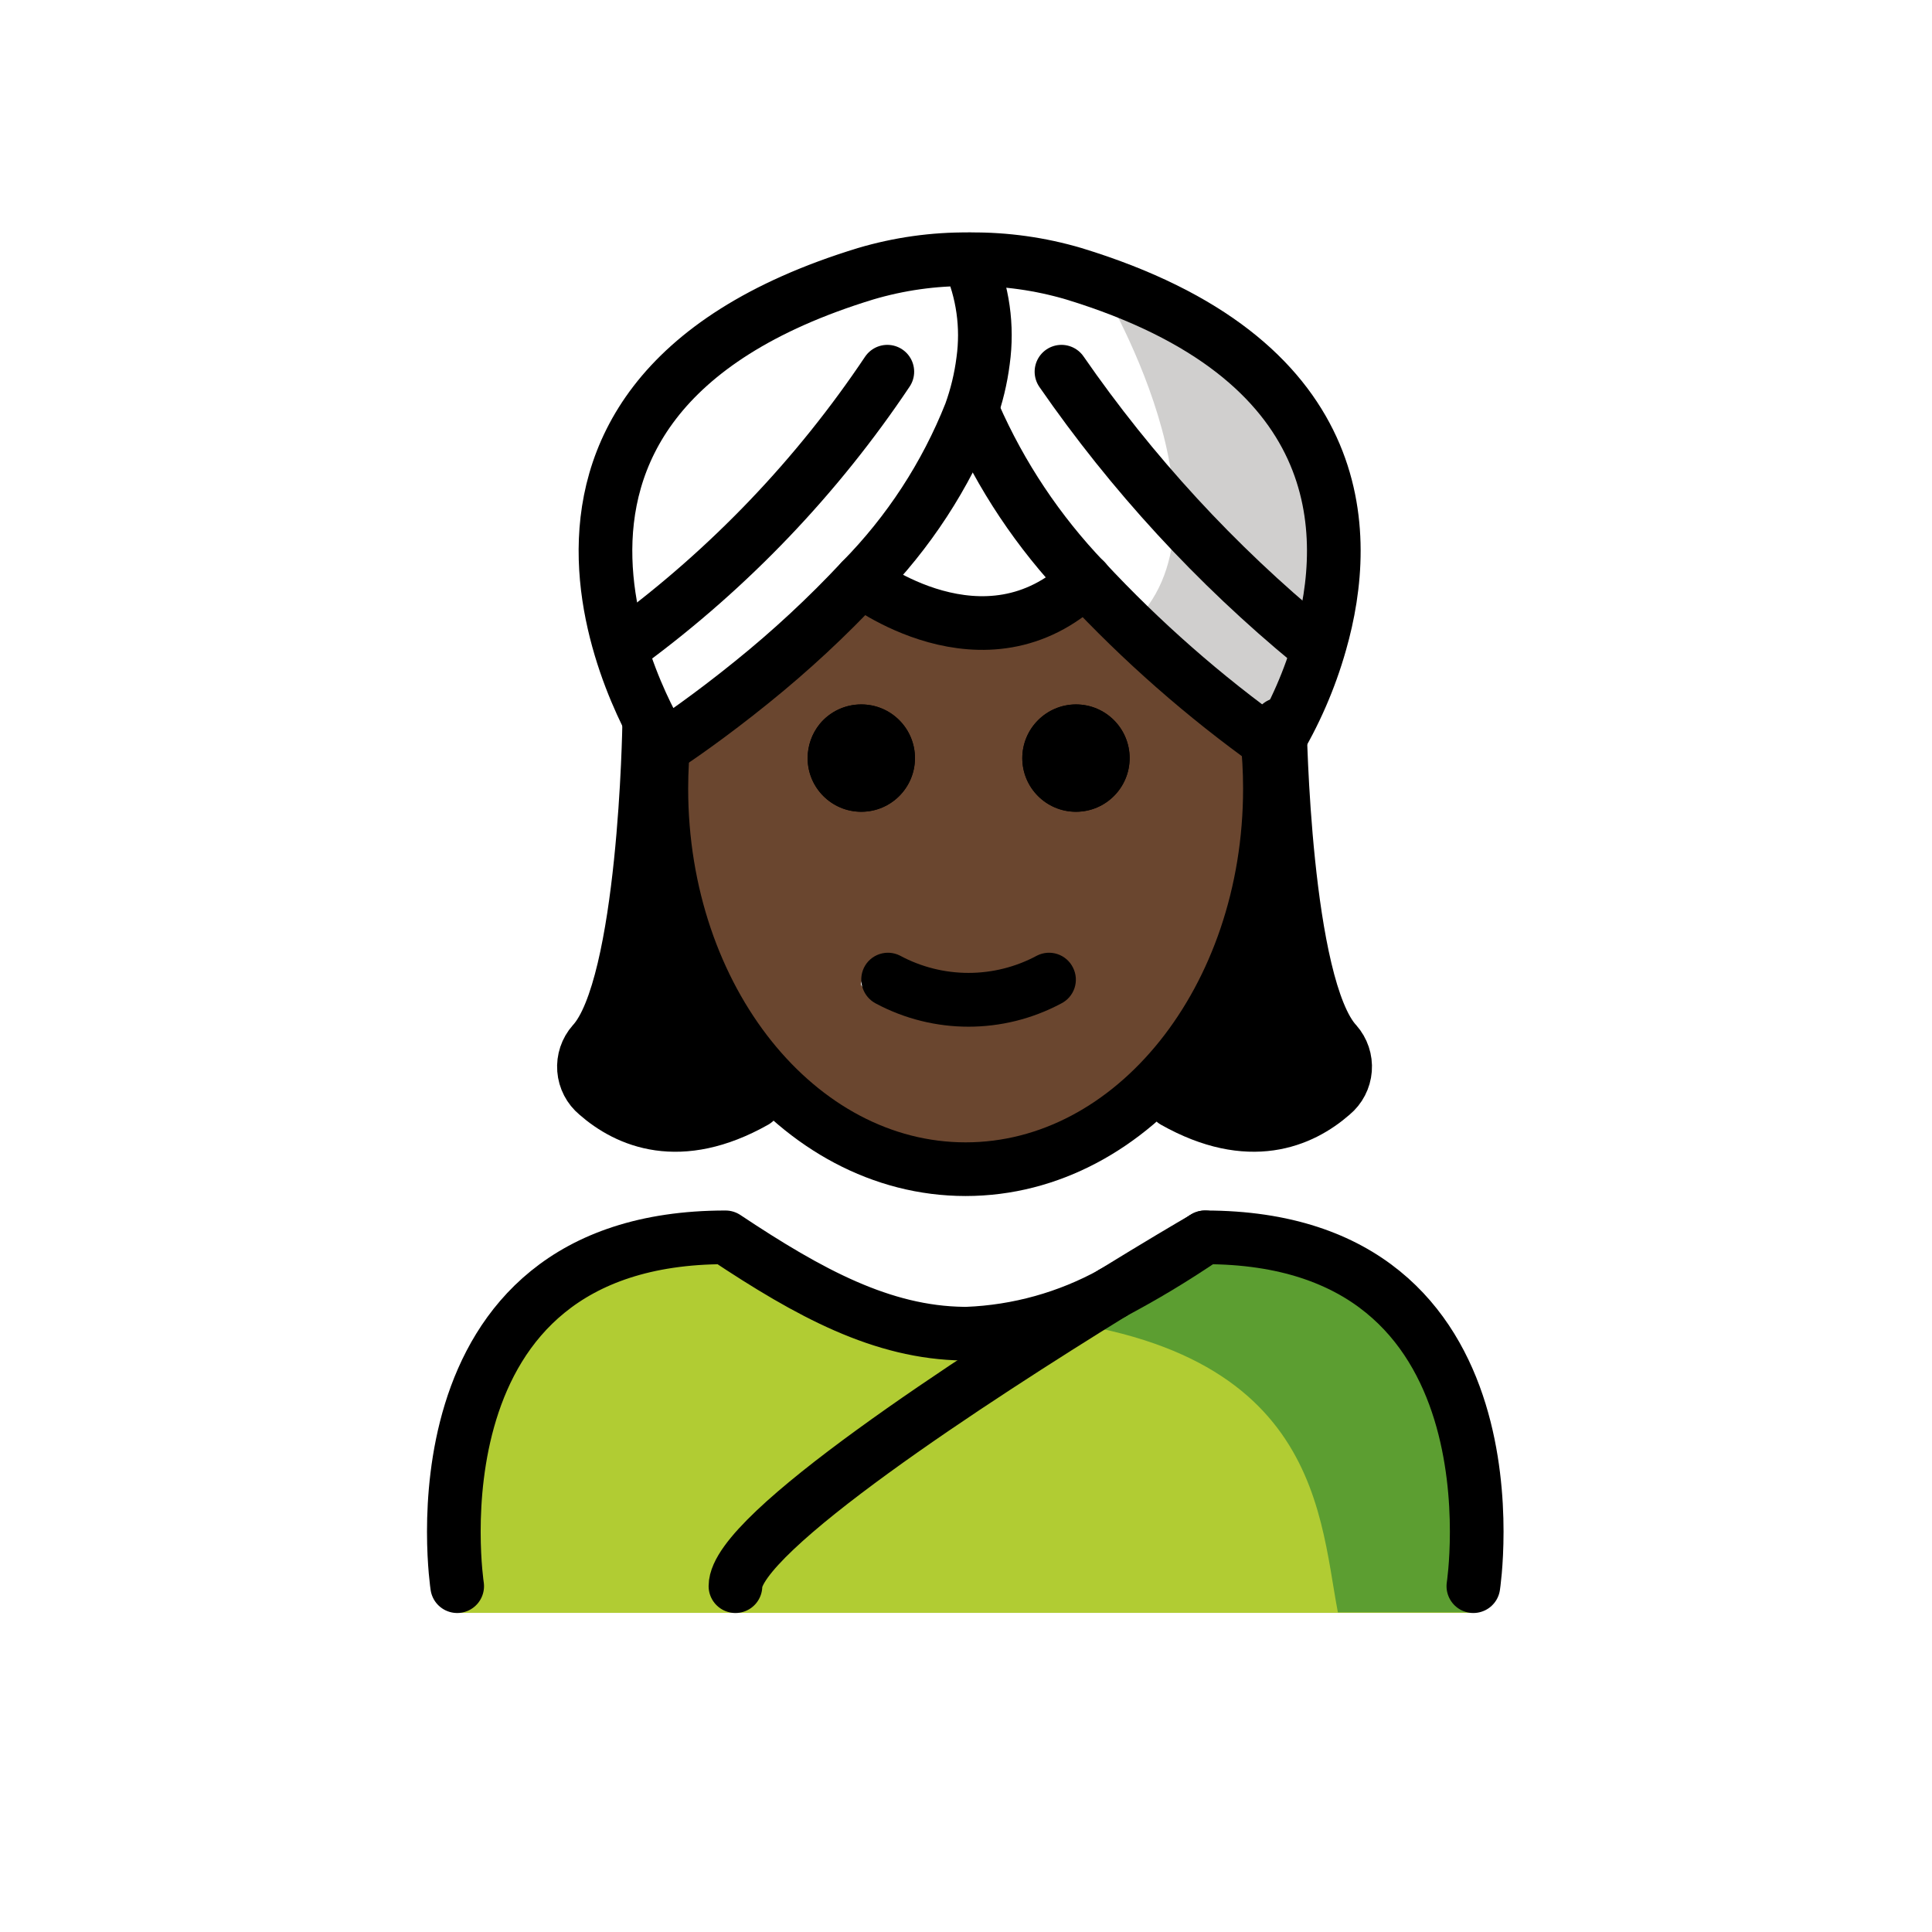
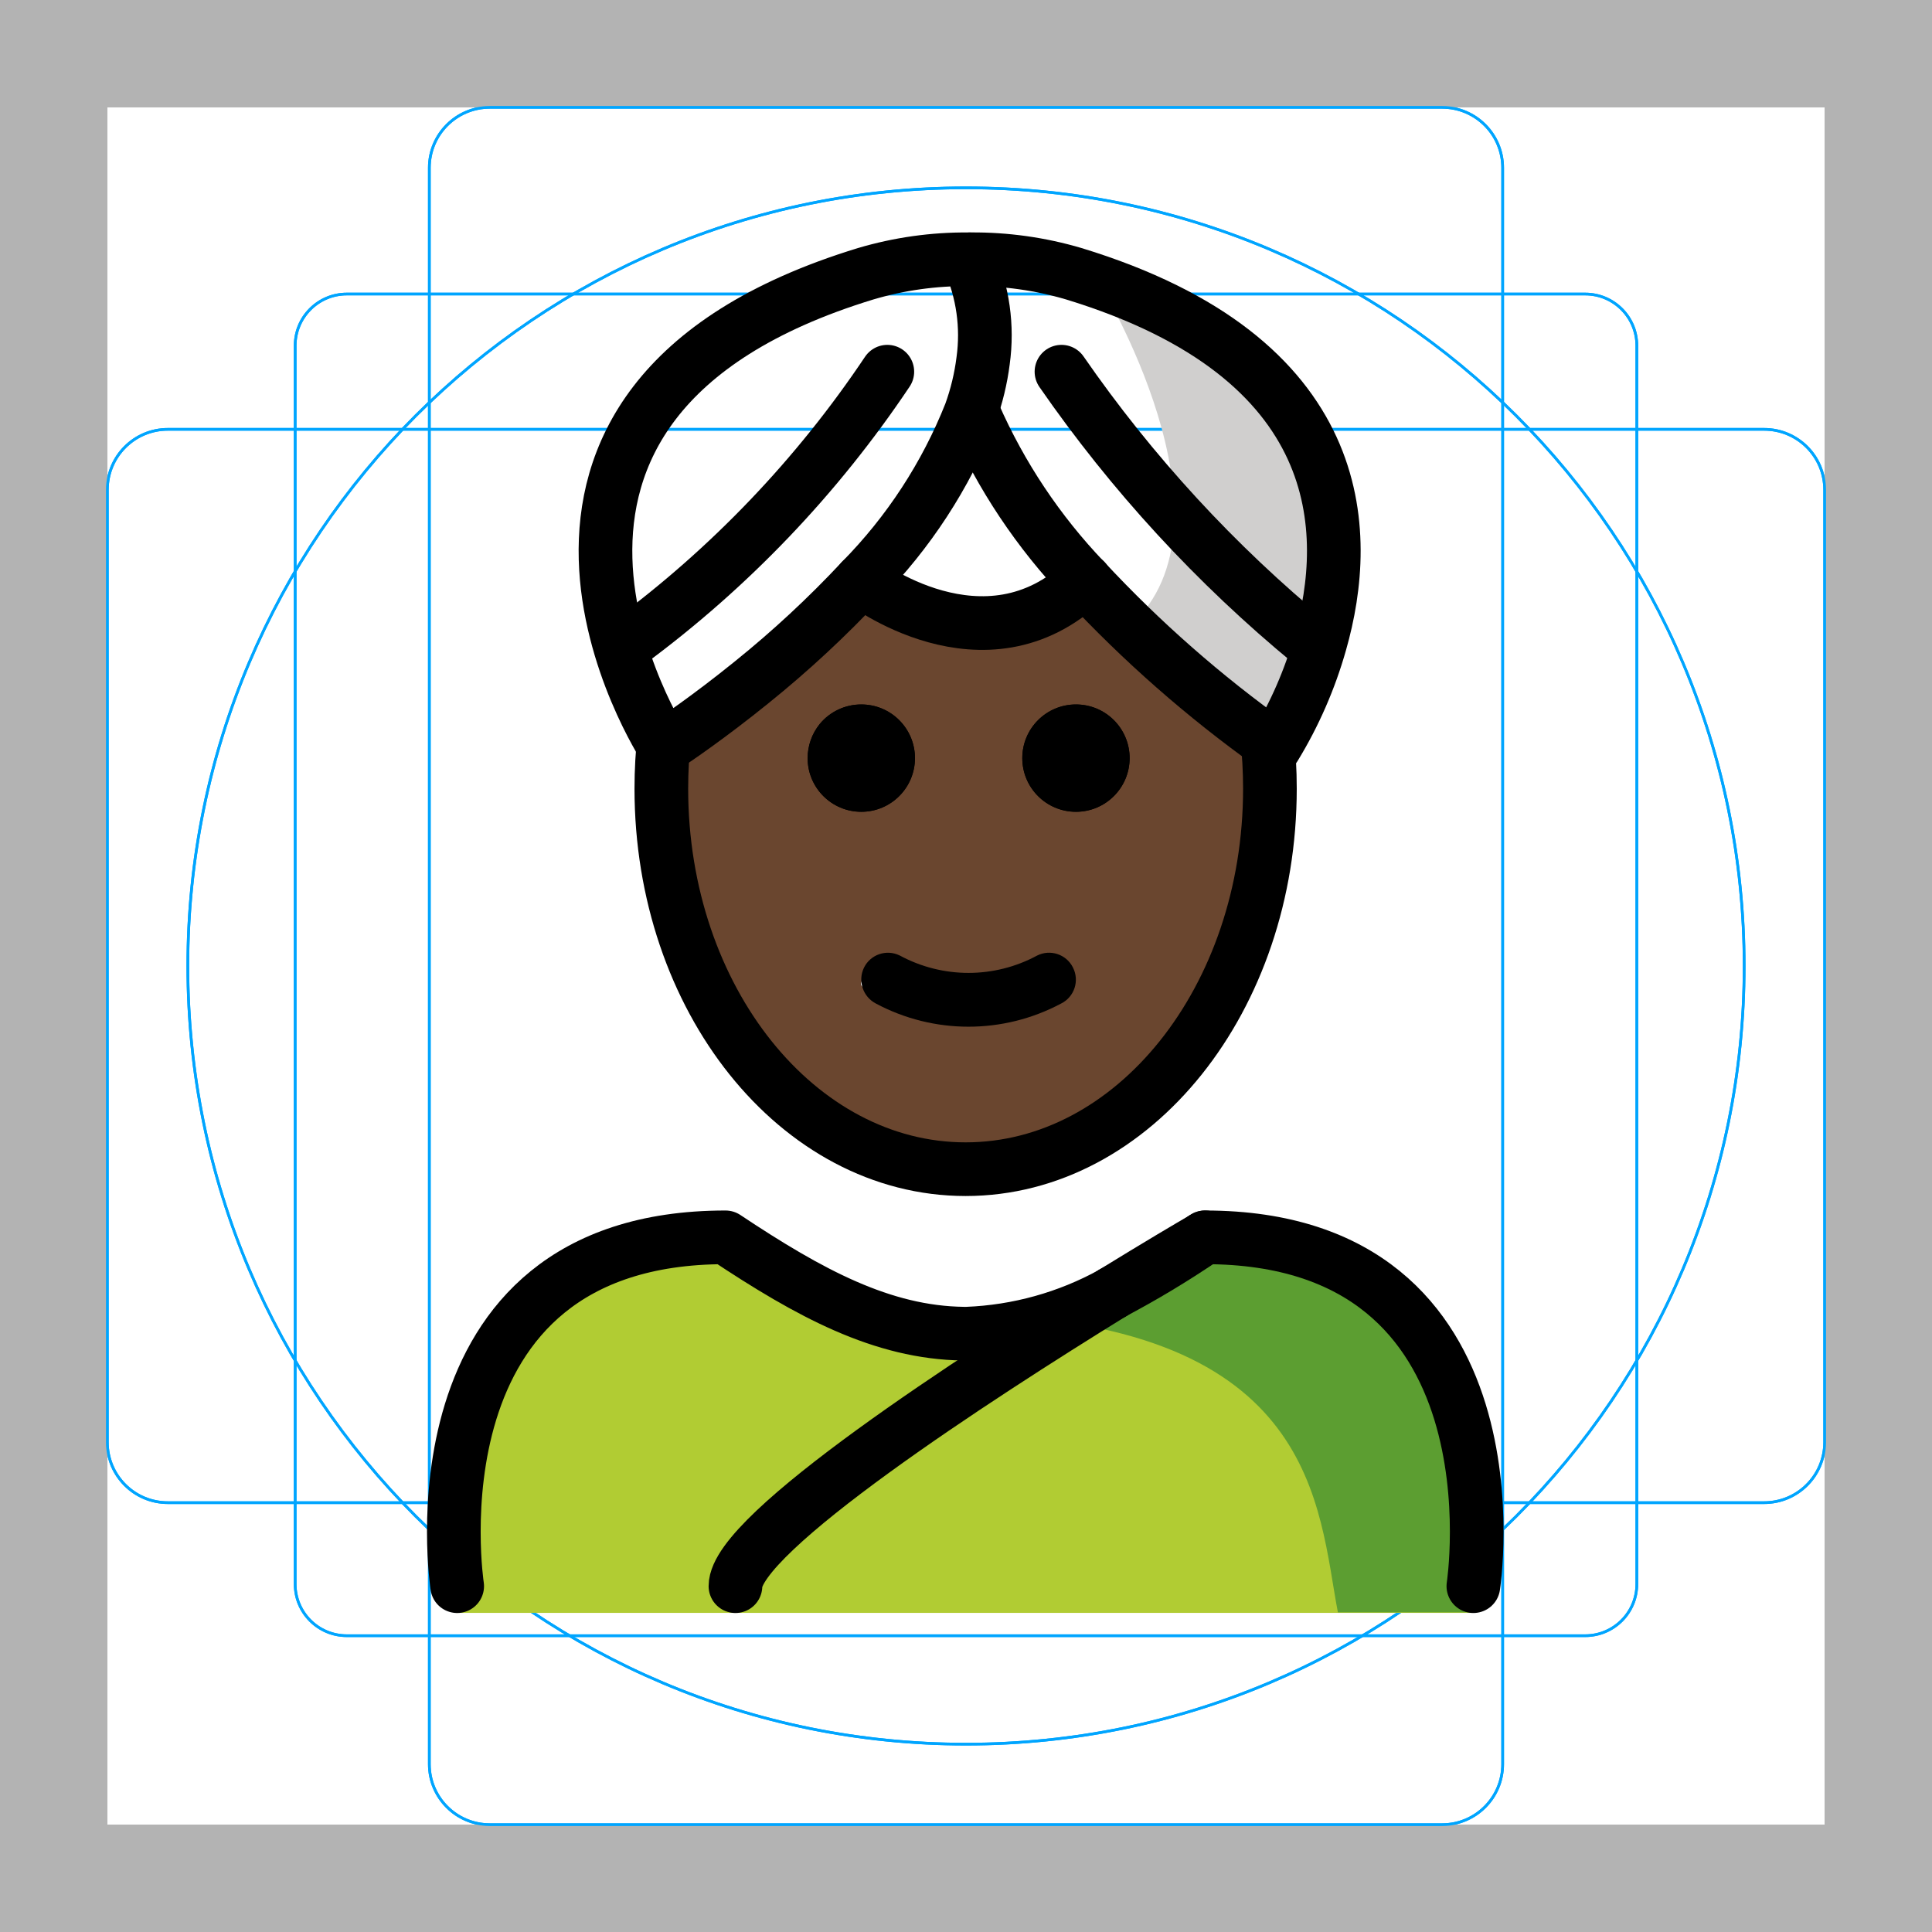
<svg xmlns="http://www.w3.org/2000/svg" id="emoji" viewBox="0 0 72 72">
+   <g id="grid">
+     <path d="M68,4V68H4V4H68m4-4H0V72H72Z" fill="#b3b3b3" />
+     <path d="M12.923,10.958H59.077A1.923,1.923,0,0,1,61,12.882h0V59.035a1.923,1.923,0,0,1-1.923,1.923H12.923A1.923,1.923,0,0,1,11,59.035h0V12.881a1.923,1.923,0,0,1,1.923-1.923Z" fill="none" stroke="#00a5ff" stroke-miterlimit="10" stroke-width="0.1" />
+     <rect x="16" y="4" width="40" height="64" rx="2.254" fill="none" stroke="#00a5ff" stroke-miterlimit="10" stroke-width="0.1" />
+     <rect x="4" y="16" width="64" height="40" rx="2.254" fill="none" stroke="#00a5ff" stroke-miterlimit="10" stroke-width="0.1" />
+     <circle cx="36" cy="36" r="29" fill="none" stroke="#00a5ff" stroke-miterlimit="10" stroke-width="0.1" />
+     <path d="M68,4V68H4V4H68m4-4H0V72H72Z" fill="#b3b3b3" />
+     <path d="M12.923,10.958H59.077A1.923,1.923,0,0,1,61,12.882h0V59.035a1.923,1.923,0,0,1-1.923,1.923H12.923A1.923,1.923,0,0,1,11,59.035h0V12.881a1.923,1.923,0,0,1,1.923-1.923Z" fill="none" stroke="#00a5ff" stroke-miterlimit="10" stroke-width="0.1" />
+     <rect x="16" y="4" width="40" height="64" rx="2.254" fill="none" stroke="#00a5ff" stroke-miterlimit="10" stroke-width="0.1" />
+     <rect x="4" y="16" width="64" height="40" rx="2.254" fill="none" stroke="#00a5ff" stroke-miterlimit="10" stroke-width="0.1" />
+     <circle cx="36" cy="36" r="29" fill="none" stroke="#00a5ff" stroke-miterlimit="10" stroke-width="0.1" />
+   </g>
  <g id="color">
    <path d="M40.951,10.512s5.481,8.946,1.145,12.828l5.415,4.492S55.823,15.611,40.951,10.512Z" fill="#d0cfce" />
    <path d="M54.864,60.107s2-13.797-10-13.797c-3.192,2.119-5.926,3.584-9,3.578h.125c-3.074.006-5.808-1.458-9-3.578-12,0-10,13.797-10,13.797" fill="#b1cc33" />
    <path d="M45.257,45.163c-3.113,2.075-4.983,3.24-8.973,3.818,12.827.404,12.827,7.179,13.575,11.107h5.02S57.041,45.163,45.257,45.163Z" fill="#5c9e31" />
  </g>
-   <g id="hair">
-     <path d="M24,29l-1,6v2l-1,3,1,1h5l.132-.666S26.145,38,26.572,38s-1.222-3-1.222-3l-.405-2.374Z" fill="#000000" />
-     <path d="M48.132,29l1,6v2l1,3-1,1h-5L44,40.334S45.988,38,45.56,38s1.222-3,1.222-3l.405-2.374Z" fill="#000000" />
-   </g>
  <g id="skin">
-     <g id="skin-2" data-name="skin">
-       <path d="M47.02,26.765a17.644,17.644,0,0,1,.32,3.36c0,7.83-5.08,14.18-11.34,14.18s-11.34-6.35-11.34-14.18A8.868,8.868,0,0,1,25,27l.74-.995C28.14,23.992,34.298,20.967,36,23c2.812-2.027,8.726,1.602,10.18,3.005L47,27C47.08,27.32,46.96,26.435,47.02,26.765ZM41,29c0-1.1.11-2.235-1-2.235-1.1,0-1,1.135-1,2.235,0,1.11-.1,1,1,1C41.11,30,41,30.11,41,29Zm-2,8c.49-.25,1.14.065.9-.425a.994.994,0,0,0-1.34-.45,5.383,5.383,0,0,1-5.11,0,.988.988,0,0,0-1.34.45c-.25.49,1.39.175,1.89.425,1.14.57.85,1,2,1A6.221,6.221,0,0,0,39,37Zm-6-8c0-1.1.11-2.235-1-2.235-1.1,0-1,1.135-1,2.235,0,1.11-.1,1,1,1C33.11,30,33,30.11,33,29Z" fill="#6a462f" />
+     <g id="skin-2">
+       <path d="M47.02,26.765a17.639,17.639,0,0,1,.32,3.36c0,7.83-5.08,14.18-11.34,14.18s-11.34-6.35-11.34-14.18A8.868,8.868,0,0,1,25,27l.74-.995C28.14,23.992,34.298,20.967,36,23c2.812-2.027,8.726,1.602,10.18,3.005L47,27C47.08,27.32,46.96,26.435,47.02,26.765ZM41,29c0-1.1.11-2.235-1-2.235-1.1,0-1,1.135-1,2.235,0,1.11-.1,1,1,1C41.11,30,41,30.11,41,29Zm-2,8c.49-.25,1.14.065.9-.425a.994.994,0,0,0-1.329-.455l-.011.005a5.383,5.383,0,0,1-5.11,0,.988.988,0,0,0-1.33.429l-.01.021c-.25.49,1.39.175,1.89.425,1.14.57.85,1,2,1A6.221,6.221,0,0,0,39,37Zm-6-8c0-1.1.11-2.235-1-2.235-1.1,0-1,1.135-1,2.235,0,1.11-.1,1,1,1C33.11,30,33,30.11,33,29Z" fill="#6a462f" />
    </g>
  </g>
  <g id="line">
-     <path d="M24.761,27.38a17.591,17.591,0,0,0-.115,2.012c0,7.83,5.08,14.18,11.34,14.18s11.34-6.35,11.34-14.18a17.866,17.866,0,0,0-.113-2.012" fill="none" stroke="#000" stroke-miterlimit="10" stroke-width="2" />
-     <path d="M40.098,26.252a2,2,0,1,1-2,2A2.006,2.006,0,0,1,40.098,26.252Z" />
-     <path d="M39.988,36.062a.994.994,0,0,1-.45,1.34,7.33,7.33,0,0,1-6.89,0,1.011,1.011,0,0,1-.45-1.34.994.994,0,0,1,1.34-.45,5.383,5.383,0,0,0,5.11,0A.994.994,0,0,1,39.988,36.062Z" />
-     <path d="M32.098,26.252a2,2,0,1,1-2,2,2.026,2.026,0,0,1,.45-1.27A2.001,2.001,0,0,1,32.098,26.252Z" />
-     <path d="M40.098,26.252a2,2,0,1,1-2,2A2.006,2.006,0,0,1,40.098,26.252Z" />
-     <path d="M32.098,26.252a2,2,0,1,1-2,2,2.026,2.026,0,0,1,.45-1.27A2.001,2.001,0,0,1,32.098,26.252Z" />
+     <path d="M24.761,27.38a17.585,17.585,0,0,0-.115,2.012c0,7.83,5.08,14.18,11.34,14.18s11.34-6.35,11.34-14.18a17.864,17.864,0,0,0-.113-2.012" fill="none" stroke="#000" stroke-miterlimit="10" stroke-width="2" />
+     <path d="M40.098,26.253a2,2,0,1,1-2,2A2,2,0,0,1,40.098,26.253Z" />
+     <path d="M39.988,36.062a.994.994,0,0,1-.439,1.335l-.011.005a7.33,7.33,0,0,1-6.89,0,1.011,1.011,0,0,1-.45-1.34.994.994,0,0,1,1.329-.455l.011.005a5.383,5.383,0,0,0,5.11,0,.994.994,0,0,1,1.335.439Z" />
+     <path d="M32.098,26.253a2,2,0,1,1-2,2,2.026,2.026,0,0,1,.45-1.27A2.001,2.001,0,0,1,32.098,26.253Z" />
+     <path d="M40.098,26.253a2,2,0,1,1-2,2A2,2,0,0,1,40.098,26.253Z" />
+     <path d="M32.098,26.253a2,2,0,1,1-2,2,2.026,2.026,0,0,1,.45-1.27A2.001,2.001,0,0,1,32.098,26.253Z" />
    <path d="M44.908,46.112c12,0,10,13,10,13" fill="none" stroke="#000" stroke-linecap="round" stroke-linejoin="round" stroke-width="2" />
-     <path d="M41.468,48.182a35.334,35.334,0,0,0,3.33-2" fill="none" stroke="#000" stroke-linecap="round" stroke-linejoin="round" stroke-width="2" />
-     <path d="M17.038,59.112s-2-13,10-13c3.14,2.09,5.84,3.55,8.87,3.59h.13a12.202,12.202,0,0,0,5.42-1.51" fill="none" stroke="#000" stroke-linecap="round" stroke-linejoin="round" stroke-width="2" />
-     <path d="M24.848,27.772c.33-.22,1.59-1.07,3.17-2.35a39.454,39.454,0,0,0,4.08-3.79,18.72,18.72,0,0,0,4.07-6.24,9.079,9.079,0,0,0,.47-1.95,6.892,6.892,0,0,0-.53-3.75c0-.01-.01-.02-.01-.03a13.103,13.103,0,0,0-3.84.54c-15.84,4.84-7.5,17.63-7.5,17.63l.09-.06" fill="none" stroke="#000" stroke-linecap="round" stroke-linejoin="round" stroke-width="2" />
-     <path d="M23.408,23.962a40.62,40.62,0,0,0,9.66-10.11" fill="none" stroke="#000" stroke-linecap="round" stroke-linejoin="round" stroke-width="2" />
-     <path d="M47.408,27.762a46.092,46.092,0,0,1-6.98-6.13,21.353,21.353,0,0,1-4.13-6.19" fill="none" stroke="#000" stroke-linecap="round" stroke-linejoin="round" stroke-width="2" />
-     <path d="M36.168,9.662a13.217,13.217,0,0,1,3.85.54c10.25,3.13,10.37,9.6,9.18,13.76a15.582,15.582,0,0,1-1.69,3.87s-.03-.02-.1-.07" fill="none" stroke="#000" stroke-linecap="round" stroke-linejoin="round" stroke-width="2" />
-     <path d="M48.858,23.962a49.712,49.712,0,0,1-9.3-10.11" fill="none" stroke="#000" stroke-linecap="round" stroke-linejoin="round" stroke-width="2" />
-     <path d="M32.098,21.632s4.59,3.57,8.33,0h.01" fill="none" stroke="#000" stroke-linecap="round" stroke-linejoin="round" stroke-width="2" />
-     <path d="M44.908,46.112a.932.932,0,0,0-.11.07c-.37.21-1.64.96-3.33,2a.01.01,0,0,1-.01.01c-5.09,3.14-14.05,8.95-14.05,10.92" fill="none" stroke="#000" stroke-linecap="round" stroke-linejoin="round" stroke-width="2" />
-     <g>
-       <path d="M28.132,41.046c-2.806,1.58-4.748.734-5.888-.266a1.333,1.333,0,0,1-.149-1.909C24.05,36.75,24.193,27,24.193,27" fill="none" stroke="#000" stroke-linecap="round" stroke-linejoin="round" stroke-width="2" />
-       <path d="M47.698,27s.143,9.75,2.098,11.87a1.333,1.333,0,0,1-.149,1.909c-1.141,1-3.082,1.847-5.888.266" fill="none" stroke="#000" stroke-linecap="round" stroke-linejoin="round" stroke-width="2" />
-     </g>
+     <path d="M41.468,48.182a35.344,35.344,0,0,0,3.33-2" fill="none" stroke="#000" stroke-linecap="round" stroke-linejoin="round" stroke-width="2" />
+     <path d="M17.038,59.112s-2-13,10-13c3.14,2.09,5.84,3.55,8.87,3.59h.13a12.204,12.204,0,0,0,5.42-1.51" fill="none" stroke="#000" stroke-linecap="round" stroke-linejoin="round" stroke-width="2" />
+     <path d="M24.848,27.773c.33-.22,1.59-1.07,3.17-2.35a39.458,39.458,0,0,0,4.08-3.79,18.721,18.721,0,0,0,4.07-6.24,9.084,9.084,0,0,0,.47-1.95,6.892,6.892,0,0,0-.53-3.75c0-.01-.01-.02-.01-.03a13.1,13.1,0,0,0-3.84.54c-15.84,4.84-7.5,17.63-7.5,17.63l.09-.06" fill="none" stroke="#000" stroke-linecap="round" stroke-linejoin="round" stroke-width="2" />
+     <path d="M23.408,23.962a40.622,40.622,0,0,0,9.66-10.11" fill="none" stroke="#000" stroke-linecap="round" stroke-linejoin="round" stroke-width="2" />
+     <path d="M47.408,27.762a46.098,46.098,0,0,1-6.98-6.13,21.354,21.354,0,0,1-4.13-6.19" fill="none" stroke="#000" stroke-linecap="round" stroke-linejoin="round" stroke-width="2" />
+     <path d="M36.168,9.662a13.215,13.215,0,0,1,3.85.54c10.25,3.13,10.37,9.6,9.18,13.76a15.584,15.584,0,0,1-1.69,3.87s-.03-.02-.1-.07" fill="none" stroke="#000" stroke-linecap="round" stroke-linejoin="round" stroke-width="2" />
+     <path d="M48.858,23.962a49.714,49.714,0,0,1-9.3-10.11" fill="none" stroke="#000" stroke-linecap="round" stroke-linejoin="round" stroke-width="2" />
+     <path d="M32.098,21.633s4.59,3.57,8.33,0h.01" fill="none" stroke="#000" stroke-linecap="round" stroke-linejoin="round" stroke-width="2" />
+     <path d="M44.908,46.112a.921.921,0,0,0-.11.07c-.37.21-1.64.96-3.33,2a.01.01,0,0,1-.01.01c-5.09,3.14-14.05,8.95-14.05,10.92" fill="none" stroke="#000" stroke-linecap="round" stroke-linejoin="round" stroke-width="2" />
  </g>
</svg>
